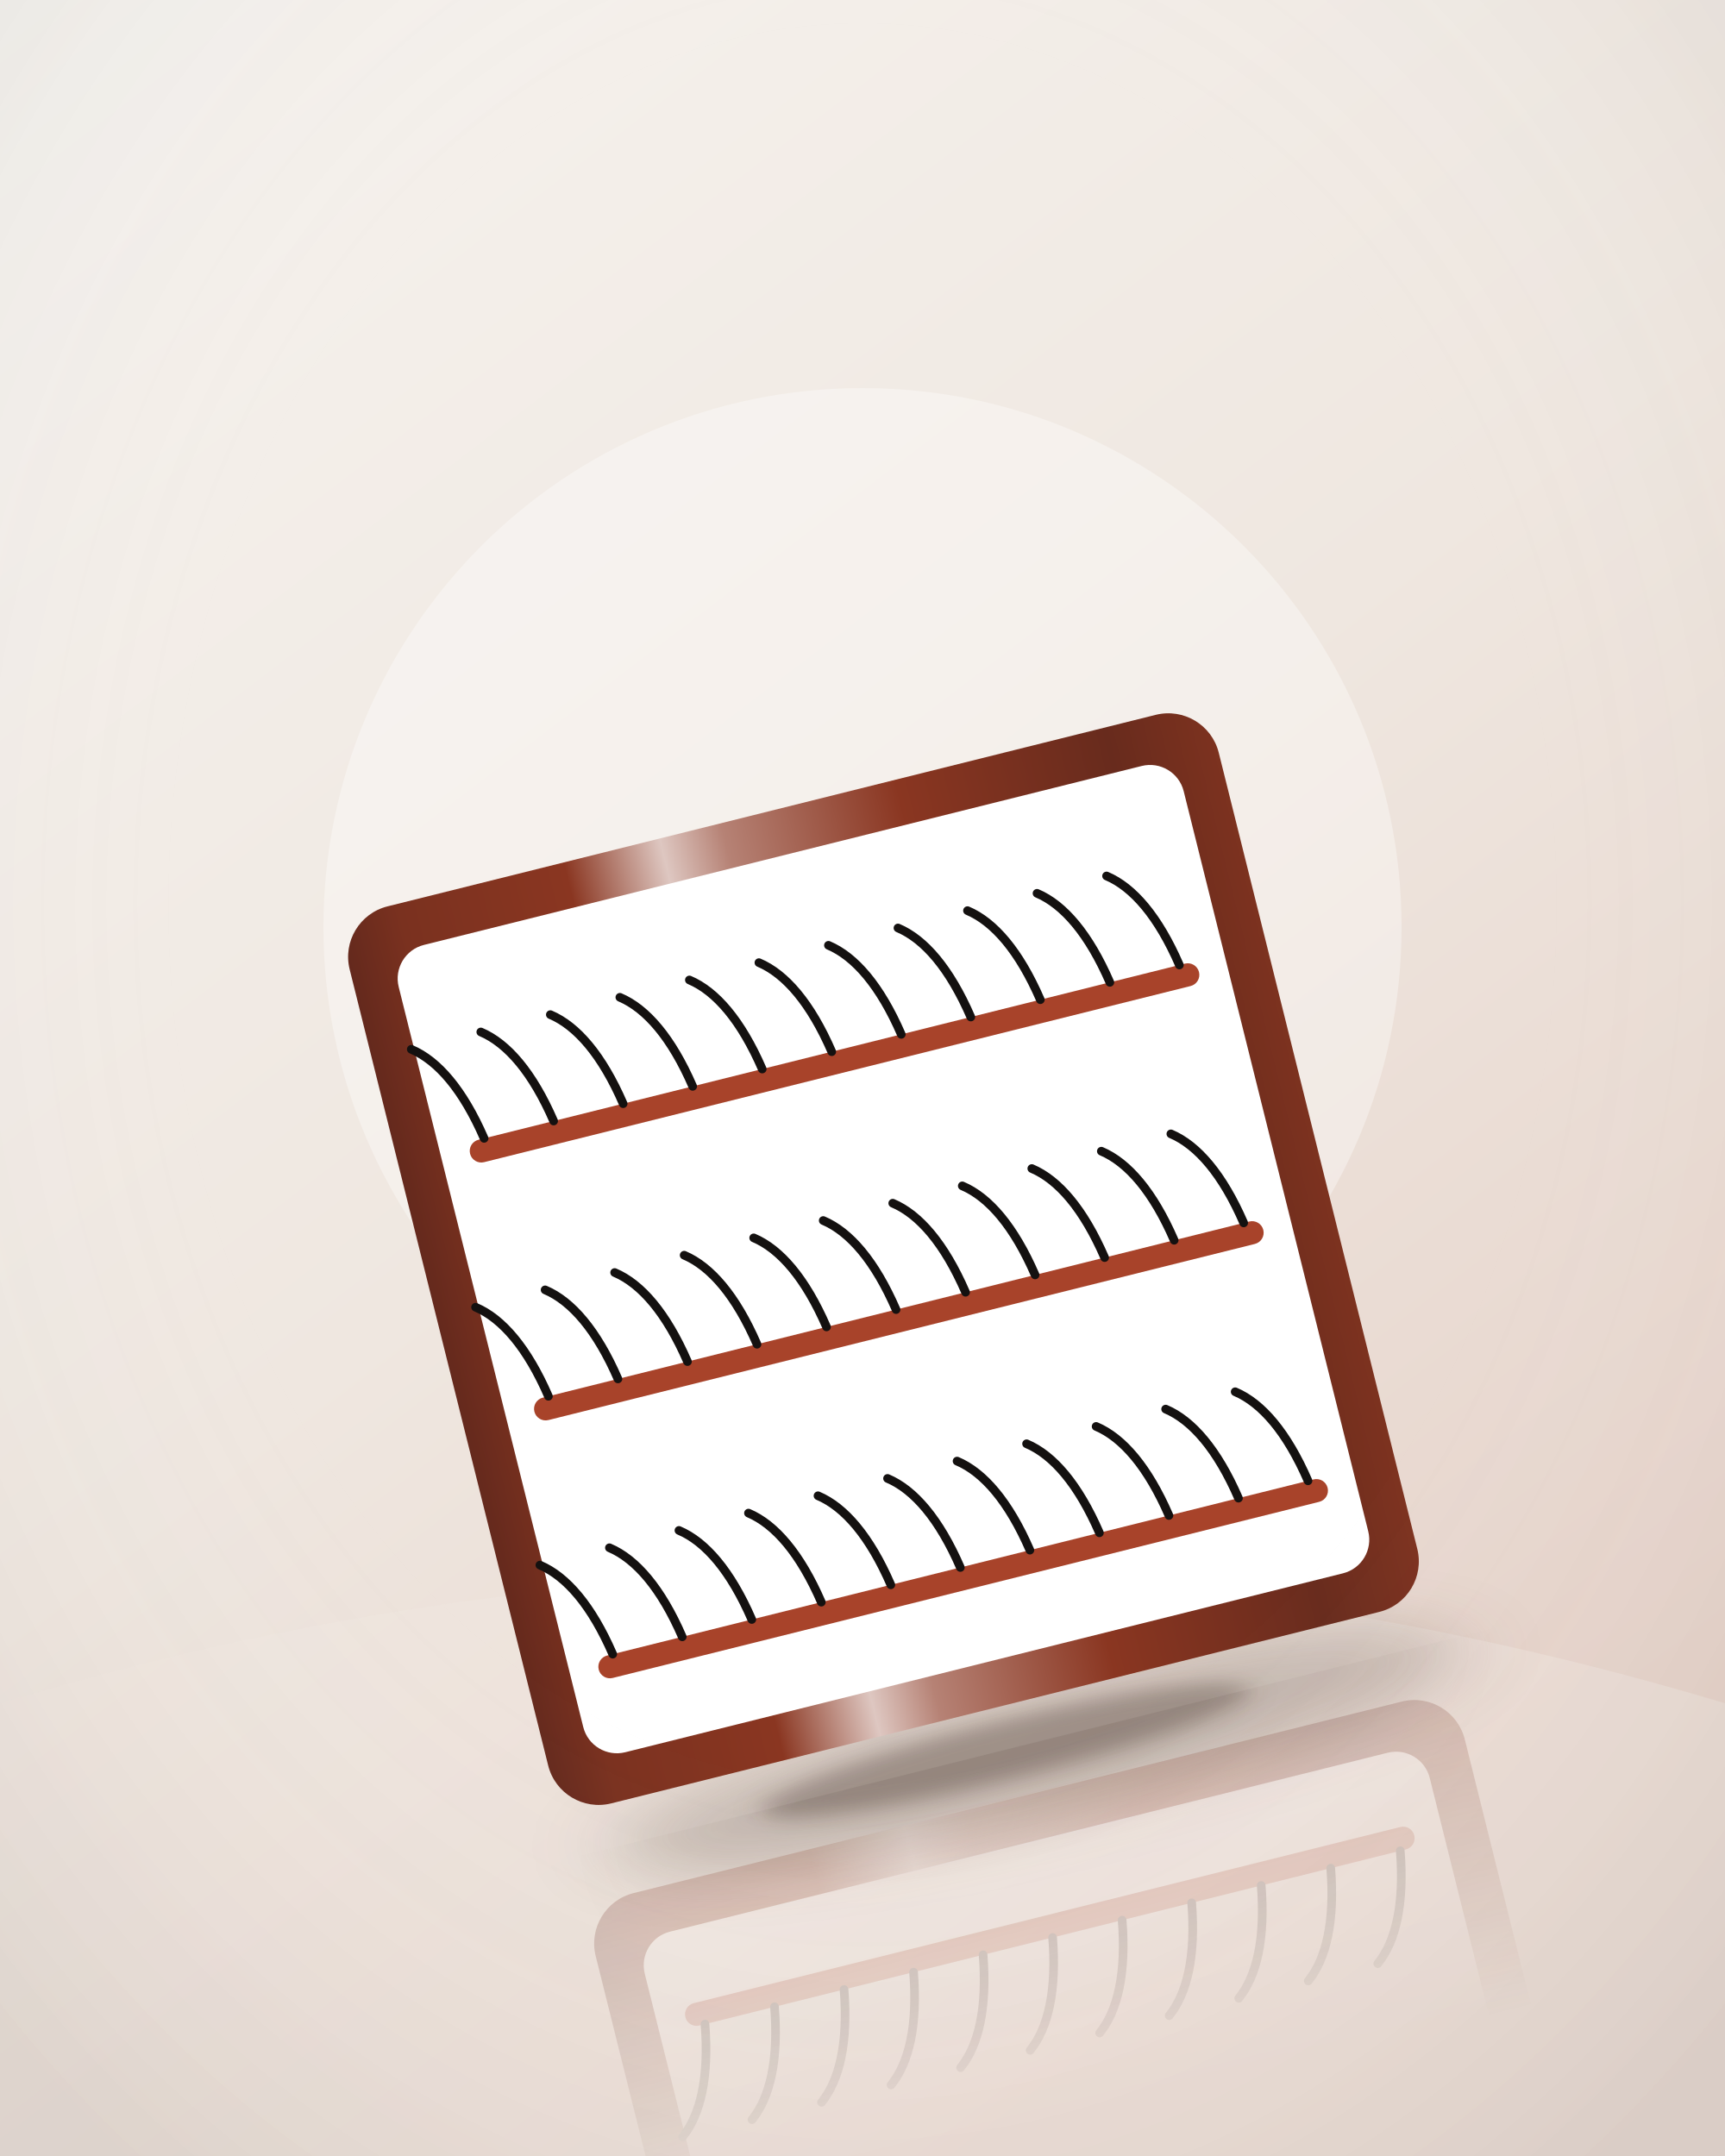
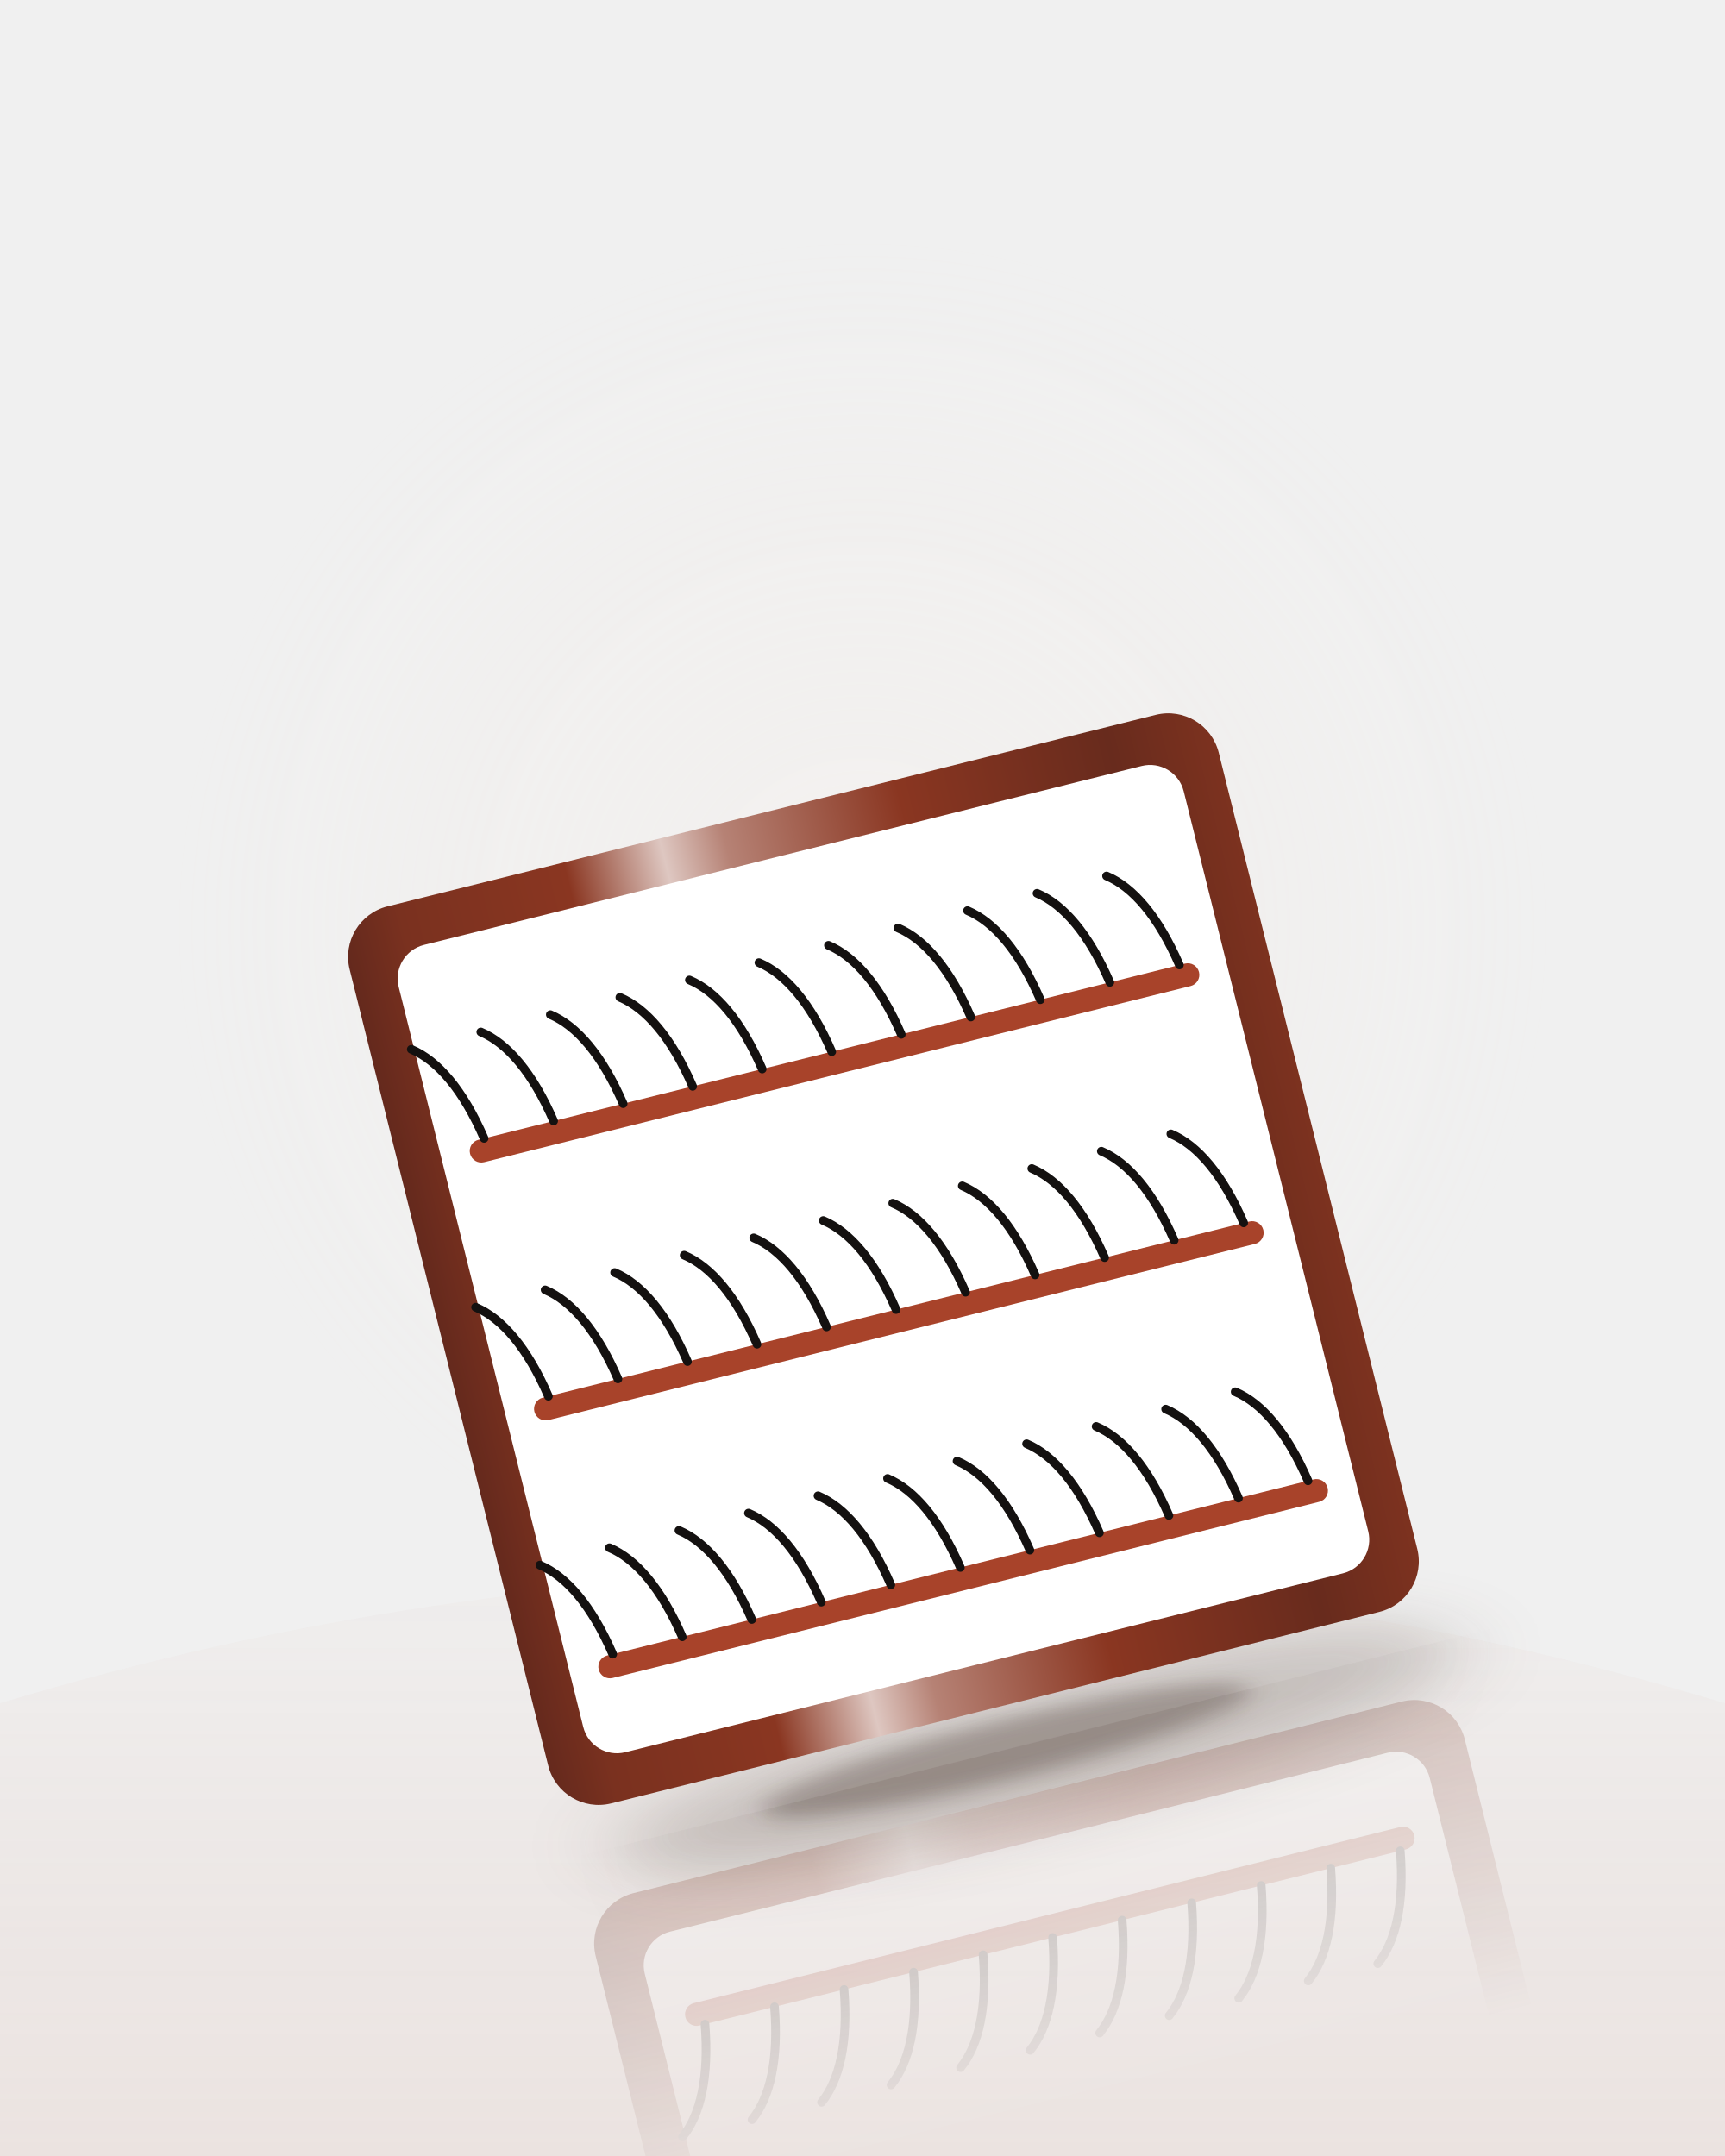
<svg xmlns="http://www.w3.org/2000/svg" viewBox="0 0 800 1000" width="800" height="1000" role="img">
  <defs>
    <linearGradient id="bg57" x1="0" y1="0" x2=".6" y2="1">
-       <stop offset="0" stop-color="#F6F3EF" />
-       <stop offset=".55" stop-color="#EFE7E0" />
-       <stop offset="1" stop-color="#e6d3ca" />
+       <stop offset="0" stop-color="#FFFFFF" />
+       <stop offset=".55" stop-color="#F6F3EF" />
+       <stop offset="1" stop-color="#EFE7E0" />
    </linearGradient>
    <radialGradient id="v58" cx=".5" cy=".42" r=".72">
      <stop offset=".55" stop-color="#fff" stop-opacity="0" />
      <stop offset="1" stop-color="#141110" stop-opacity=".07" />
    </radialGradient>
    <filter id="blurWide" x="-60%" y="-200%" width="220%" height="500%">
      <feGaussianBlur stdDeviation="13" />
    </filter>
    <filter id="blurTight" x="-60%" y="-300%" width="220%" height="700%">
      <feGaussianBlur stdDeviation="4" />
    </filter>
    <linearGradient id="reflGrad" x1="0" y1="205" x2="0" y2="335" gradientUnits="userSpaceOnUse">
      <stop offset="0" stop-color="#fff" stop-opacity=".5" />
      <stop offset="1" stop-color="#fff" stop-opacity="0" />
    </linearGradient>
    <mask id="reflFade" maskUnits="userSpaceOnUse" x="-260" y="205" width="520" height="130">
      <rect x="-260" y="205" width="520" height="130" fill="url(#reflGrad)" />
    </mask>
    <linearGradient id="g56" x1="0" y1="0" x2="1" y2="0">
      <stop offset="0" stop-color="#64291d" />
      <stop offset=".07" stop-color="#7a311f" />
      <stop offset=".26" stop-color="#8A3621" />
      <stop offset=".37" stop-color="#dec7c1" />
      <stop offset=".44" stop-color="#b68275" />
      <stop offset=".64" stop-color="#8A3621" />
      <stop offset=".88" stop-color="#682b1d" />
      <stop offset="1" stop-color="#7d321f" />
    </linearGradient>
  </defs>
-   <rect width="800" height="1000" fill="url(#bg57)" />
-   <circle cx="400" cy="430" r="250" fill="#fff" opacity=".34" />
-   <path d="M0 1000 L0 790 Q 400 670 800 790 L800 1000 Z" fill="#EFE7E0" opacity=".45" />
+   <radialGradient id="halo" cx=".5" cy=".5" r=".5">
+     <stop offset="0" stop-color="#FFF6F0" stop-opacity=".22" />
+     <stop offset=".55" stop-color="#FFF0E6" stop-opacity=".10" />
+     <stop offset="1" stop-color="#FFF0E6" stop-opacity="0" />
+   </radialGradient>
+   <linearGradient id="suelo" x1="0" y1="670" x2="0" y2="1000" gradientUnits="userSpaceOnUse">
+     <stop offset="0" stop-color="#C98B76" stop-opacity="0" />
+     <stop offset="1" stop-color="#C98B76" stop-opacity=".13" />
+   </linearGradient>
+   <circle cx="400" cy="430" r="320" fill="url(#halo)" />
+   <path d="M0 1000 L0 790 Q 400 670 800 790 L800 1000 Z" fill="url(#suelo)" />
  <g transform="translate(400,545) rotate(-14) scale(1.34)">
    <g mask="url(#reflFade)" opacity=".5">
      <g transform="translate(0,412) scale(1,-1)">
        <ellipse cx="10.5" cy="207" rx="150" ry="24" fill="#4A372F" opacity=".22" filter="url(#blurWide)" />
        <ellipse cx="0" cy="205" rx="87" ry="10.08" fill="#3A2A24" opacity=".3" filter="url(#blurTight)" />
        <rect x="-155" y="-130" width="310" height="320" rx="18" fill="url(#g56)" />
        <rect x="-140" y="-114" width="280" height="288" rx="12" fill="#FFFFFF" />
        <g transform="translate(0,-40)">
          <rect x="-130" y="-4" width="260" height="8" rx="4" fill="#A8432A" />
          <path d="M-124 -4 C-127 -22 -133 -34 -141 -40" stroke="#141110" stroke-width="3" fill="none" stroke-linecap="round" />
          <path d="M-99.2 -4 C-102.2 -22 -108.2 -34 -116.2 -40" stroke="#141110" stroke-width="3" fill="none" stroke-linecap="round" />
          <path d="M-74.4 -4 C-77.4 -22 -83.4 -34 -91.4 -40" stroke="#141110" stroke-width="3" fill="none" stroke-linecap="round" />
          <path d="M-49.6 -4 C-52.6 -22 -58.6 -34 -66.6 -40" stroke="#141110" stroke-width="3" fill="none" stroke-linecap="round" />
          <path d="M-24.8 -4 C-27.8 -22 -33.8 -34 -41.8 -40" stroke="#141110" stroke-width="3" fill="none" stroke-linecap="round" />
          <path d="M0 -4 C-3 -22 -9 -34 -17 -40" stroke="#141110" stroke-width="3" fill="none" stroke-linecap="round" />
          <path d="M24.8 -4 C21.8 -22 15.8 -34 7.8 -40" stroke="#141110" stroke-width="3" fill="none" stroke-linecap="round" />
          <path d="M49.6 -4 C46.6 -22 40.6 -34 32.6 -40" stroke="#141110" stroke-width="3" fill="none" stroke-linecap="round" />
          <path d="M74.4 -4 C71.4 -22 65.4 -34 57.4 -40" stroke="#141110" stroke-width="3" fill="none" stroke-linecap="round" />
          <path d="M99.2 -4 C96.2 -22 90.2 -34 82.2 -40" stroke="#141110" stroke-width="3" fill="none" stroke-linecap="round" />
          <path d="M124 -4 C121 -22 115 -34 107 -40" stroke="#141110" stroke-width="3" fill="none" stroke-linecap="round" />
        </g>
        <g transform="translate(0,52)">
          <rect x="-130" y="-4" width="260" height="8" rx="4" fill="#A8432A" />
          <path d="M-124 -4 C-127 -22 -133 -34 -141 -40" stroke="#141110" stroke-width="3" fill="none" stroke-linecap="round" />
          <path d="M-99.2 -4 C-102.2 -22 -108.2 -34 -116.2 -40" stroke="#141110" stroke-width="3" fill="none" stroke-linecap="round" />
          <path d="M-74.4 -4 C-77.4 -22 -83.4 -34 -91.4 -40" stroke="#141110" stroke-width="3" fill="none" stroke-linecap="round" />
          <path d="M-49.6 -4 C-52.6 -22 -58.6 -34 -66.6 -40" stroke="#141110" stroke-width="3" fill="none" stroke-linecap="round" />
          <path d="M-24.8 -4 C-27.8 -22 -33.8 -34 -41.8 -40" stroke="#141110" stroke-width="3" fill="none" stroke-linecap="round" />
          <path d="M0 -4 C-3 -22 -9 -34 -17 -40" stroke="#141110" stroke-width="3" fill="none" stroke-linecap="round" />
          <path d="M24.8 -4 C21.8 -22 15.8 -34 7.8 -40" stroke="#141110" stroke-width="3" fill="none" stroke-linecap="round" />
          <path d="M49.6 -4 C46.6 -22 40.6 -34 32.6 -40" stroke="#141110" stroke-width="3" fill="none" stroke-linecap="round" />
          <path d="M74.4 -4 C71.4 -22 65.4 -34 57.4 -40" stroke="#141110" stroke-width="3" fill="none" stroke-linecap="round" />
          <path d="M99.2 -4 C96.2 -22 90.2 -34 82.2 -40" stroke="#141110" stroke-width="3" fill="none" stroke-linecap="round" />
          <path d="M124 -4 C121 -22 115 -34 107 -40" stroke="#141110" stroke-width="3" fill="none" stroke-linecap="round" />
        </g>
        <g transform="translate(0,144)">
          <rect x="-130" y="-4" width="260" height="8" rx="4" fill="#A8432A" />
          <path d="M-124 -4 C-127 -22 -133 -34 -141 -40" stroke="#141110" stroke-width="3" fill="none" stroke-linecap="round" />
          <path d="M-99.2 -4 C-102.2 -22 -108.2 -34 -116.2 -40" stroke="#141110" stroke-width="3" fill="none" stroke-linecap="round" />
          <path d="M-74.4 -4 C-77.4 -22 -83.4 -34 -91.4 -40" stroke="#141110" stroke-width="3" fill="none" stroke-linecap="round" />
          <path d="M-49.6 -4 C-52.6 -22 -58.6 -34 -66.6 -40" stroke="#141110" stroke-width="3" fill="none" stroke-linecap="round" />
          <path d="M-24.8 -4 C-27.8 -22 -33.8 -34 -41.8 -40" stroke="#141110" stroke-width="3" fill="none" stroke-linecap="round" />
          <path d="M0 -4 C-3 -22 -9 -34 -17 -40" stroke="#141110" stroke-width="3" fill="none" stroke-linecap="round" />
          <path d="M24.8 -4 C21.8 -22 15.8 -34 7.8 -40" stroke="#141110" stroke-width="3" fill="none" stroke-linecap="round" />
          <path d="M49.6 -4 C46.6 -22 40.6 -34 32.6 -40" stroke="#141110" stroke-width="3" fill="none" stroke-linecap="round" />
          <path d="M74.4 -4 C71.4 -22 65.4 -34 57.4 -40" stroke="#141110" stroke-width="3" fill="none" stroke-linecap="round" />
          <path d="M99.2 -4 C96.2 -22 90.2 -34 82.2 -40" stroke="#141110" stroke-width="3" fill="none" stroke-linecap="round" />
          <path d="M124 -4 C121 -22 115 -34 107 -40" stroke="#141110" stroke-width="3" fill="none" stroke-linecap="round" />
        </g>
      </g>
    </g>
    <ellipse cx="10.5" cy="207" rx="150" ry="24" fill="#4A372F" opacity=".22" filter="url(#blurWide)" />
    <ellipse cx="0" cy="205" rx="87" ry="10.08" fill="#3A2A24" opacity=".3" filter="url(#blurTight)" />
    <rect x="-155" y="-130" width="310" height="320" rx="18" fill="url(#g56)" />
    <rect x="-140" y="-114" width="280" height="288" rx="12" fill="#FFFFFF" />
    <g transform="translate(0,-40)">
      <rect x="-130" y="-4" width="260" height="8" rx="4" fill="#A8432A" />
      <path d="M-124 -4 C-127 -22 -133 -34 -141 -40" stroke="#141110" stroke-width="3" fill="none" stroke-linecap="round" />
      <path d="M-99.2 -4 C-102.2 -22 -108.2 -34 -116.2 -40" stroke="#141110" stroke-width="3" fill="none" stroke-linecap="round" />
      <path d="M-74.4 -4 C-77.4 -22 -83.4 -34 -91.4 -40" stroke="#141110" stroke-width="3" fill="none" stroke-linecap="round" />
      <path d="M-49.6 -4 C-52.6 -22 -58.6 -34 -66.6 -40" stroke="#141110" stroke-width="3" fill="none" stroke-linecap="round" />
      <path d="M-24.8 -4 C-27.8 -22 -33.8 -34 -41.8 -40" stroke="#141110" stroke-width="3" fill="none" stroke-linecap="round" />
      <path d="M0 -4 C-3 -22 -9 -34 -17 -40" stroke="#141110" stroke-width="3" fill="none" stroke-linecap="round" />
      <path d="M24.8 -4 C21.8 -22 15.8 -34 7.8 -40" stroke="#141110" stroke-width="3" fill="none" stroke-linecap="round" />
      <path d="M49.6 -4 C46.6 -22 40.6 -34 32.6 -40" stroke="#141110" stroke-width="3" fill="none" stroke-linecap="round" />
      <path d="M74.4 -4 C71.4 -22 65.4 -34 57.4 -40" stroke="#141110" stroke-width="3" fill="none" stroke-linecap="round" />
      <path d="M99.2 -4 C96.2 -22 90.2 -34 82.2 -40" stroke="#141110" stroke-width="3" fill="none" stroke-linecap="round" />
      <path d="M124 -4 C121 -22 115 -34 107 -40" stroke="#141110" stroke-width="3" fill="none" stroke-linecap="round" />
    </g>
    <g transform="translate(0,52)">
      <rect x="-130" y="-4" width="260" height="8" rx="4" fill="#A8432A" />
      <path d="M-124 -4 C-127 -22 -133 -34 -141 -40" stroke="#141110" stroke-width="3" fill="none" stroke-linecap="round" />
      <path d="M-99.2 -4 C-102.2 -22 -108.2 -34 -116.2 -40" stroke="#141110" stroke-width="3" fill="none" stroke-linecap="round" />
      <path d="M-74.4 -4 C-77.4 -22 -83.4 -34 -91.4 -40" stroke="#141110" stroke-width="3" fill="none" stroke-linecap="round" />
      <path d="M-49.6 -4 C-52.6 -22 -58.6 -34 -66.6 -40" stroke="#141110" stroke-width="3" fill="none" stroke-linecap="round" />
      <path d="M-24.8 -4 C-27.8 -22 -33.8 -34 -41.8 -40" stroke="#141110" stroke-width="3" fill="none" stroke-linecap="round" />
      <path d="M0 -4 C-3 -22 -9 -34 -17 -40" stroke="#141110" stroke-width="3" fill="none" stroke-linecap="round" />
      <path d="M24.8 -4 C21.8 -22 15.8 -34 7.8 -40" stroke="#141110" stroke-width="3" fill="none" stroke-linecap="round" />
      <path d="M49.6 -4 C46.6 -22 40.6 -34 32.6 -40" stroke="#141110" stroke-width="3" fill="none" stroke-linecap="round" />
      <path d="M74.4 -4 C71.4 -22 65.4 -34 57.4 -40" stroke="#141110" stroke-width="3" fill="none" stroke-linecap="round" />
      <path d="M99.2 -4 C96.2 -22 90.2 -34 82.2 -40" stroke="#141110" stroke-width="3" fill="none" stroke-linecap="round" />
      <path d="M124 -4 C121 -22 115 -34 107 -40" stroke="#141110" stroke-width="3" fill="none" stroke-linecap="round" />
    </g>
    <g transform="translate(0,144)">
      <rect x="-130" y="-4" width="260" height="8" rx="4" fill="#A8432A" />
      <path d="M-124 -4 C-127 -22 -133 -34 -141 -40" stroke="#141110" stroke-width="3" fill="none" stroke-linecap="round" />
      <path d="M-99.2 -4 C-102.2 -22 -108.2 -34 -116.2 -40" stroke="#141110" stroke-width="3" fill="none" stroke-linecap="round" />
      <path d="M-74.4 -4 C-77.4 -22 -83.4 -34 -91.4 -40" stroke="#141110" stroke-width="3" fill="none" stroke-linecap="round" />
      <path d="M-49.6 -4 C-52.6 -22 -58.6 -34 -66.6 -40" stroke="#141110" stroke-width="3" fill="none" stroke-linecap="round" />
      <path d="M-24.8 -4 C-27.8 -22 -33.8 -34 -41.8 -40" stroke="#141110" stroke-width="3" fill="none" stroke-linecap="round" />
      <path d="M0 -4 C-3 -22 -9 -34 -17 -40" stroke="#141110" stroke-width="3" fill="none" stroke-linecap="round" />
      <path d="M24.8 -4 C21.8 -22 15.8 -34 7.8 -40" stroke="#141110" stroke-width="3" fill="none" stroke-linecap="round" />
      <path d="M49.6 -4 C46.6 -22 40.6 -34 32.6 -40" stroke="#141110" stroke-width="3" fill="none" stroke-linecap="round" />
      <path d="M74.4 -4 C71.4 -22 65.4 -34 57.4 -40" stroke="#141110" stroke-width="3" fill="none" stroke-linecap="round" />
      <path d="M99.2 -4 C96.2 -22 90.2 -34 82.2 -40" stroke="#141110" stroke-width="3" fill="none" stroke-linecap="round" />
      <path d="M124 -4 C121 -22 115 -34 107 -40" stroke="#141110" stroke-width="3" fill="none" stroke-linecap="round" />
    </g>
  </g>
-   <rect width="800" height="1000" fill="url(#v58)" />
</svg>
